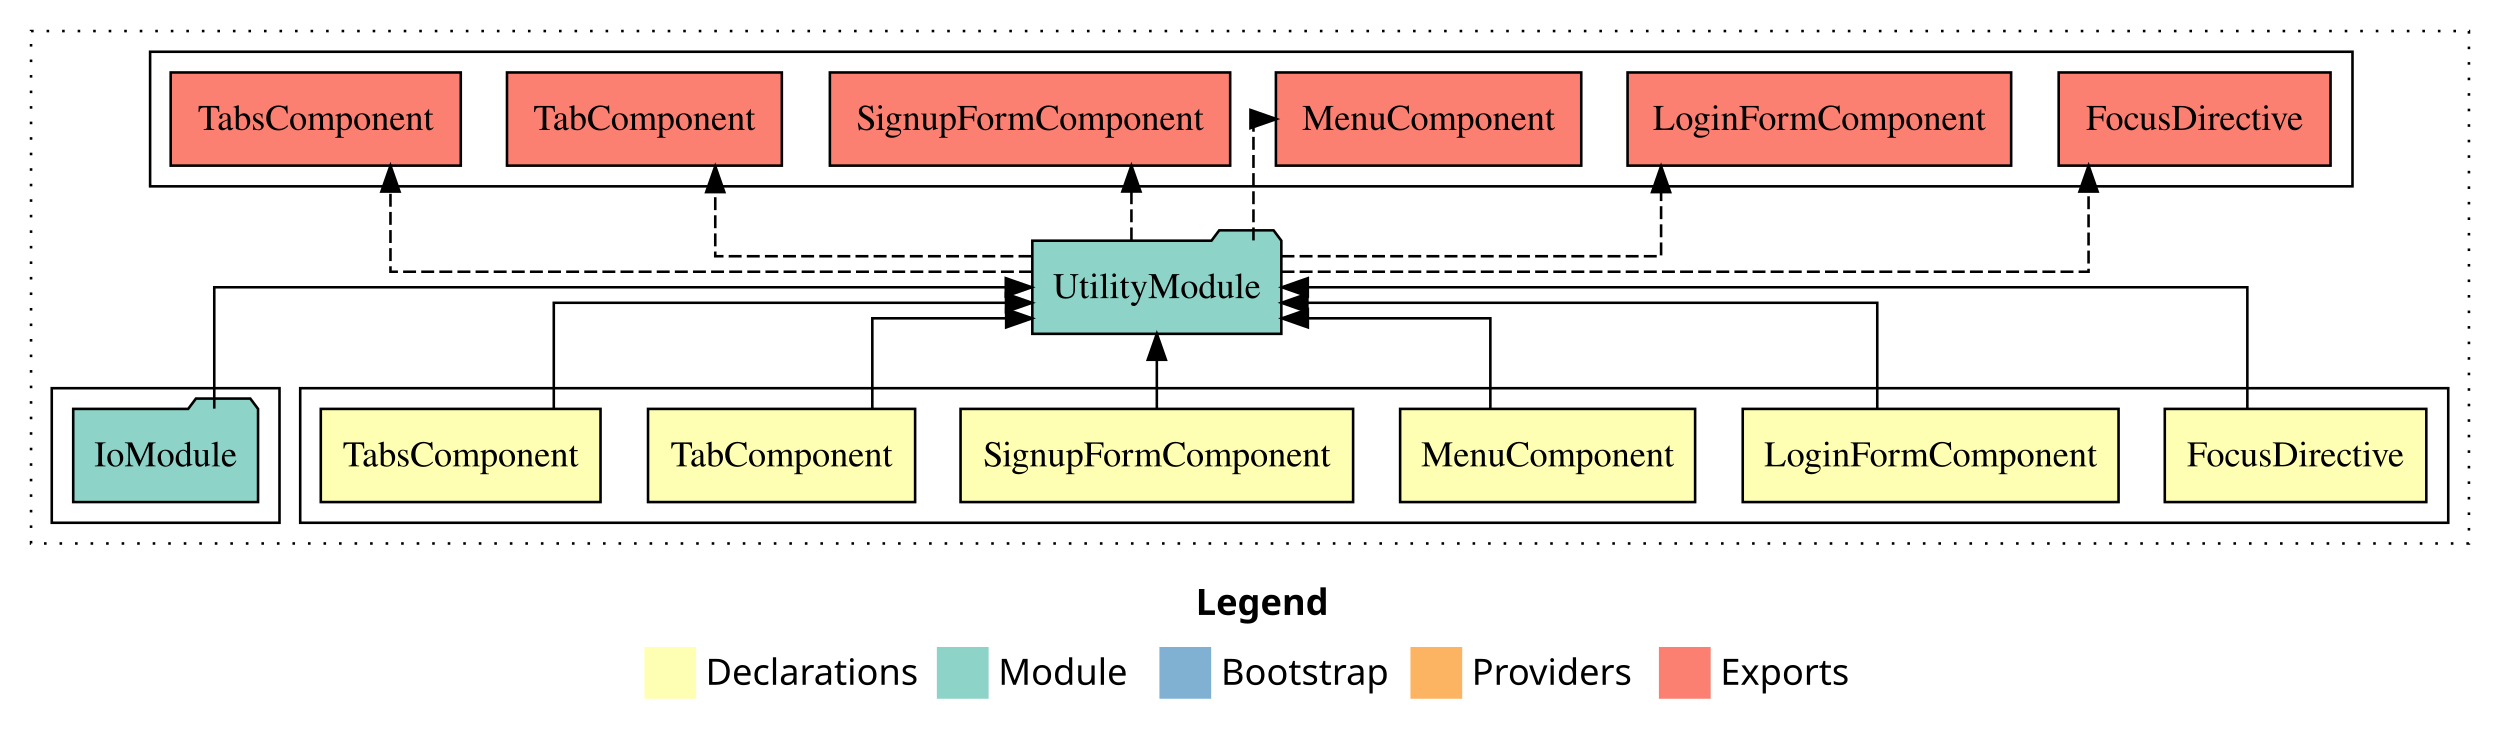
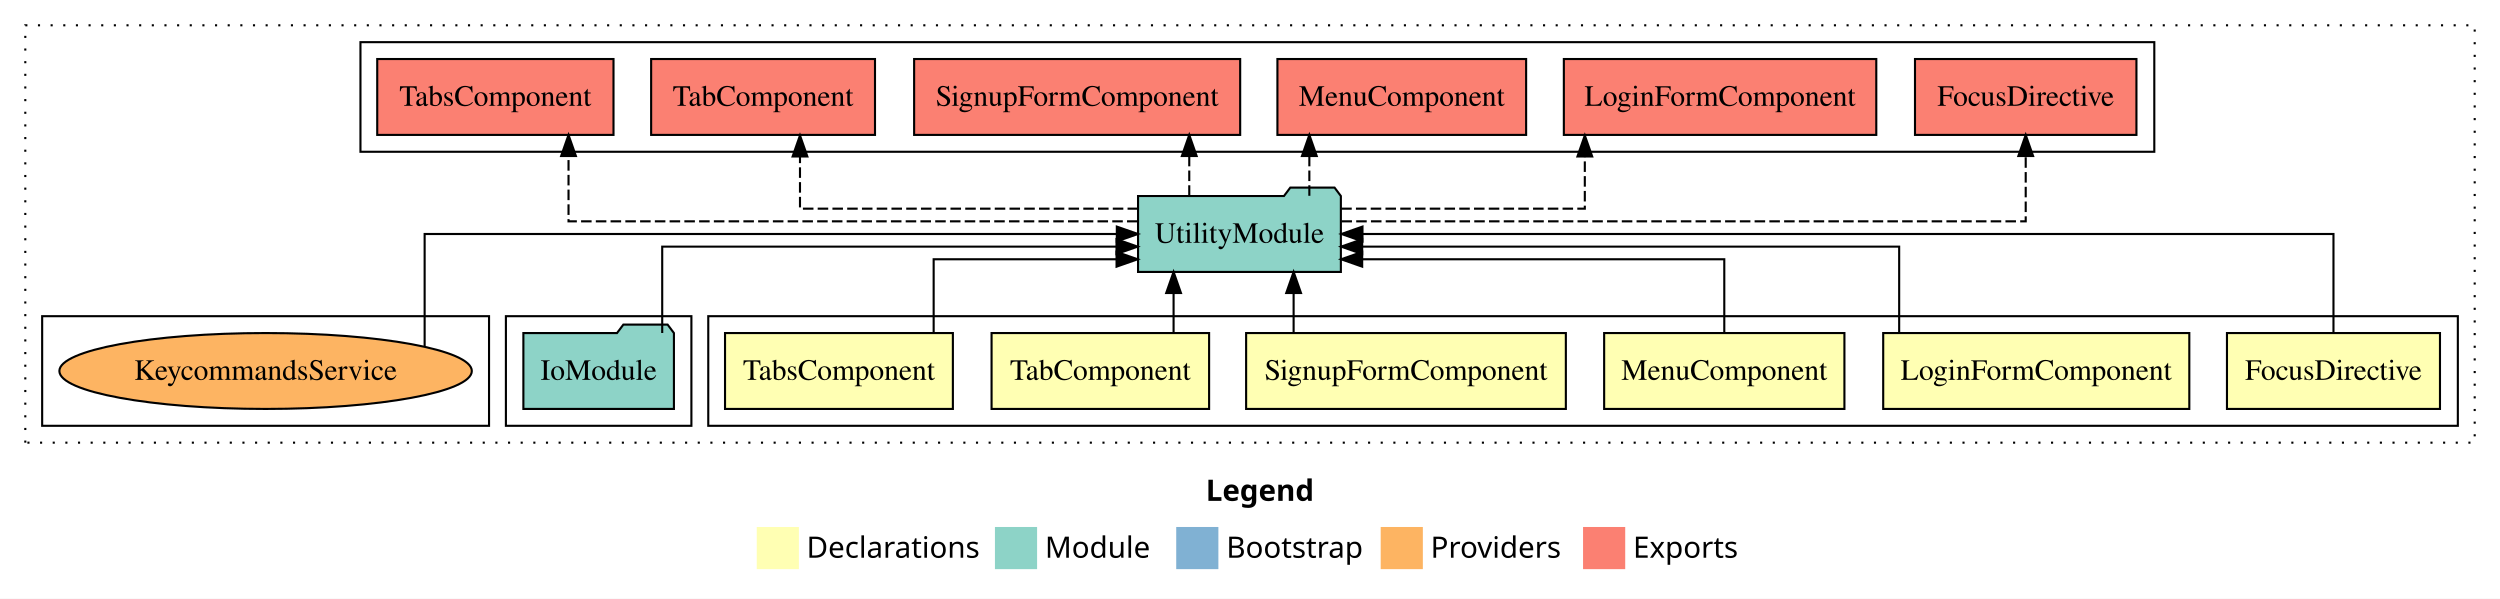
- <svg xmlns="http://www.w3.org/2000/svg" width="966pt" height="284pt" viewBox="0.00 0.00 966.00 284.00">
+ <svg xmlns="http://www.w3.org/2000/svg" width="1186pt" height="284pt" viewBox="0.00 0.00 1186.00 284.00">
  <g id="graph0" class="graph" transform="scale(1 1) rotate(0) translate(4 280)">
-     <polygon fill="#ffffff" stroke="transparent" points="-4,4 -4,-280 962,-280 962,4 -4,4" />
-     <text text-anchor="start" x="458.009" y="-42.4" font-family="sans-serif" font-weight="bold" font-size="14.00" fill="#000000">Legend</text>
-     <polygon fill="#ffffb3" stroke="transparent" points="245,-10 245,-30 265,-30 265,-10 245,-10" />
-     <text text-anchor="start" x="268.629" y="-15.4" font-family="sans-serif" font-size="14.00" fill="#000000">  Declarations</text>
-     <polygon fill="#8dd3c7" stroke="transparent" points="358,-10 358,-30 378,-30 378,-10 358,-10" />
-     <text text-anchor="start" x="381.725" y="-15.4" font-family="sans-serif" font-size="14.00" fill="#000000">  Module</text>
-     <polygon fill="#80b1d3" stroke="transparent" points="444,-10 444,-30 464,-30 464,-10 444,-10" />
-     <text text-anchor="start" x="467.781" y="-15.4" font-family="sans-serif" font-size="14.00" fill="#000000">  Bootstrap</text>
-     <polygon fill="#fdb462" stroke="transparent" points="541,-10 541,-30 561,-30 561,-10 541,-10" />
-     <text text-anchor="start" x="564.673" y="-15.4" font-family="sans-serif" font-size="14.00" fill="#000000">  Providers</text>
-     <polygon fill="#fb8072" stroke="transparent" points="637,-10 637,-30 657,-30 657,-10 637,-10" />
-     <text text-anchor="start" x="660.726" y="-15.4" font-family="sans-serif" font-size="14.00" fill="#000000">  Exports</text>
+     <polygon fill="#ffffff" stroke="transparent" points="-4,4 -4,-280 1182,-280 1182,4 -4,4" />
+     <text text-anchor="start" x="568.009" y="-42.4" font-family="sans-serif" font-weight="bold" font-size="14.00" fill="#000000">Legend</text>
+     <polygon fill="#ffffb3" stroke="transparent" points="355,-10 355,-30 375,-30 375,-10 355,-10" />
+     <text text-anchor="start" x="378.629" y="-15.4" font-family="sans-serif" font-size="14.00" fill="#000000">  Declarations</text>
+     <polygon fill="#8dd3c7" stroke="transparent" points="468,-10 468,-30 488,-30 488,-10 468,-10" />
+     <text text-anchor="start" x="491.725" y="-15.4" font-family="sans-serif" font-size="14.00" fill="#000000">  Module</text>
+     <polygon fill="#80b1d3" stroke="transparent" points="554,-10 554,-30 574,-30 574,-10 554,-10" />
+     <text text-anchor="start" x="577.781" y="-15.4" font-family="sans-serif" font-size="14.00" fill="#000000">  Bootstrap</text>
+     <polygon fill="#fdb462" stroke="transparent" points="651,-10 651,-30 671,-30 671,-10 651,-10" />
+     <text text-anchor="start" x="674.673" y="-15.4" font-family="sans-serif" font-size="14.00" fill="#000000">  Providers</text>
+     <polygon fill="#fb8072" stroke="transparent" points="747,-10 747,-30 767,-30 767,-10 747,-10" />
+     <text text-anchor="start" x="770.726" y="-15.4" font-family="sans-serif" font-size="14.00" fill="#000000">  Exports</text>
    <g id="clust1" class="cluster">
-       <polygon fill="none" stroke="#000000" stroke-dasharray="1,5" points="8,-70 8,-268 950,-268 950,-70 8,-70" />
+       <polygon fill="none" stroke="#000000" stroke-dasharray="1,5" points="8,-70 8,-268 1170,-268 1170,-70 8,-70" />
    </g>
    <g id="clust2" class="cluster">
-       <polygon fill="none" stroke="#000000" points="112,-78 112,-130 942,-130 942,-78 112,-78" />
+       <polygon fill="none" stroke="#000000" points="332,-78 332,-130 1162,-130 1162,-78 332,-78" />
    </g>
    <g id="clust9" class="cluster">
-       <polygon fill="none" stroke="#000000" points="16,-78 16,-130 104,-130 104,-78 16,-78" />
+       <polygon fill="none" stroke="#000000" points="236,-78 236,-130 324,-130 324,-78 236,-78" />
    </g>
    <g id="clust10" class="cluster">
-       <polygon fill="none" stroke="#000000" points="54,-208 54,-260 905,-260 905,-208 54,-208" />
+       <polygon fill="none" stroke="#000000" points="167,-208 167,-260 1018,-260 1018,-208 167,-208" />
+     </g>
+     <g id="clust12" class="cluster">
+       <polygon fill="none" stroke="#000000" points="16,-78 16,-130 228,-130 228,-78 16,-78" />
    </g>
    <g id="node1" class="node">
-       <polygon fill="#ffffb3" stroke="#000000" points="933.526,-122 832.474,-122 832.474,-86 933.526,-86 933.526,-122" />
-       <text text-anchor="middle" x="883" y="-99.8" font-family="Times,serif" font-size="14.00" fill="#000000">FocusDirective</text>
+       <polygon fill="#ffffb3" stroke="#000000" points="1153.526,-122 1052.474,-122 1052.474,-86 1153.526,-86 1153.526,-122" />
+       <text text-anchor="middle" x="1103" y="-99.8" font-family="Times,serif" font-size="14.00" fill="#000000">FocusDirective</text>
    </g>
    <g id="node7" class="node">
-       <polygon fill="#8dd3c7" stroke="#000000" points="491.11,-187 488.11,-191 467.11,-191 464.11,-187 394.89,-187 394.89,-151 491.11,-151 491.11,-187" />
-       <text text-anchor="middle" x="443" y="-164.8" font-family="Times,serif" font-size="14.00" fill="#000000">UtilityModule</text>
+       <polygon fill="#8dd3c7" stroke="#000000" points="632.11,-187 629.11,-191 608.11,-191 605.11,-187 535.89,-187 535.89,-151 632.11,-151 632.11,-187" />
+       <text text-anchor="middle" x="584" y="-164.8" font-family="Times,serif" font-size="14.00" fill="#000000">UtilityModule</text>
    </g>
    <g id="edge1" class="edge">
-       <path fill="none" stroke="#000000" d="M864.375,-122.106C864.375,-141.339 864.375,-169 864.375,-169 864.375,-169 501.337,-169 501.337,-169" />
-       <polygon fill="#000000" stroke="#000000" points="501.337,-165.5 491.337,-169 501.337,-172.5 501.337,-165.5" />
+       <path fill="none" stroke="#000000" d="M1103,-122.106C1103,-141.339 1103,-169 1103,-169 1103,-169 642.36,-169 642.36,-169" />
+       <polygon fill="#000000" stroke="#000000" points="642.36,-165.5 632.36,-169 642.36,-172.5 642.36,-165.5" />
    </g>
    <g id="node2" class="node">
-       <polygon fill="#ffffb3" stroke="#000000" points="814.609,-122 669.391,-122 669.391,-86 814.609,-86 814.609,-122" />
-       <text text-anchor="middle" x="742" y="-99.8" font-family="Times,serif" font-size="14.00" fill="#000000">LoginFormComponent</text>
+       <polygon fill="#ffffb3" stroke="#000000" points="1034.609,-122 889.391,-122 889.391,-86 1034.609,-86 1034.609,-122" />
+       <text text-anchor="middle" x="962" y="-99.8" font-family="Times,serif" font-size="14.00" fill="#000000">LoginFormComponent</text>
    </g>
    <g id="edge2" class="edge">
-       <path fill="none" stroke="#000000" d="M721.375,-122.022C721.375,-139.373 721.375,-163 721.375,-163 721.375,-163 501.171,-163 501.171,-163" />
-       <polygon fill="#000000" stroke="#000000" points="501.171,-159.5 491.171,-163 501.171,-166.5 501.171,-159.5" />
+       <path fill="none" stroke="#000000" d="M896.966,-122.022C896.966,-139.373 896.966,-163 896.966,-163 896.966,-163 642.215,-163 642.215,-163" />
+       <polygon fill="#000000" stroke="#000000" points="642.215,-159.5 632.215,-163 642.215,-166.5 642.215,-159.5" />
    </g>
    <g id="node3" class="node">
-       <polygon fill="#ffffb3" stroke="#000000" points="650.992,-122 537.008,-122 537.008,-86 650.992,-86 650.992,-122" />
-       <text text-anchor="middle" x="594" y="-99.8" font-family="Times,serif" font-size="14.00" fill="#000000">MenuComponent</text>
+       <polygon fill="#ffffb3" stroke="#000000" points="870.992,-122 757.008,-122 757.008,-86 870.992,-86 870.992,-122" />
+       <text text-anchor="middle" x="814" y="-99.8" font-family="Times,serif" font-size="14.00" fill="#000000">MenuComponent</text>
    </g>
    <g id="edge3" class="edge">
-       <path fill="none" stroke="#000000" d="M571.875,-122.24C571.875,-137.571 571.875,-157 571.875,-157 571.875,-157 501.355,-157 501.355,-157" />
-       <polygon fill="#000000" stroke="#000000" points="501.355,-153.5 491.355,-157 501.355,-160.5 501.355,-153.5" />
+       <path fill="none" stroke="#000000" d="M814,-122.24C814,-137.571 814,-157 814,-157 814,-157 642.216,-157 642.216,-157" />
+       <polygon fill="#000000" stroke="#000000" points="642.216,-153.5 632.216,-157 642.216,-160.5 642.216,-153.5" />
    </g>
    <g id="node4" class="node">
-       <polygon fill="#ffffb3" stroke="#000000" points="518.84,-122 367.16,-122 367.16,-86 518.84,-86 518.84,-122" />
-       <text text-anchor="middle" x="443" y="-99.8" font-family="Times,serif" font-size="14.00" fill="#000000">SignupFormComponent</text>
+       <polygon fill="#ffffb3" stroke="#000000" points="738.84,-122 587.16,-122 587.16,-86 738.84,-86 738.84,-122" />
+       <text text-anchor="middle" x="663" y="-99.8" font-family="Times,serif" font-size="14.00" fill="#000000">SignupFormComponent</text>
    </g>
    <g id="edge4" class="edge">
-       <path fill="none" stroke="#000000" d="M443,-122.106C443,-122.106 443,-140.991 443,-140.991" />
-       <polygon fill="#000000" stroke="#000000" points="439.5,-140.991 443,-150.991 446.5,-140.991 439.5,-140.991" />
+       <path fill="none" stroke="#000000" d="M609.692,-122.106C609.692,-122.106 609.692,-140.991 609.692,-140.991" />
+       <polygon fill="#000000" stroke="#000000" points="606.193,-140.991 609.692,-150.991 613.193,-140.991 606.193,-140.991" />
    </g>
    <g id="node5" class="node">
-       <polygon fill="#ffffb3" stroke="#000000" points="349.6,-122 246.4,-122 246.4,-86 349.6,-86 349.6,-122" />
-       <text text-anchor="middle" x="298" y="-99.8" font-family="Times,serif" font-size="14.00" fill="#000000">TabComponent</text>
+       <polygon fill="#ffffb3" stroke="#000000" points="569.6,-122 466.4,-122 466.4,-86 569.6,-86 569.6,-122" />
+       <text text-anchor="middle" x="518" y="-99.8" font-family="Times,serif" font-size="14.00" fill="#000000">TabComponent</text>
    </g>
    <g id="edge5" class="edge">
-       <path fill="none" stroke="#000000" d="M333.065,-122.24C333.065,-137.571 333.065,-157 333.065,-157 333.065,-157 384.781,-157 384.781,-157" />
-       <polygon fill="#000000" stroke="#000000" points="384.781,-160.5 394.781,-157 384.781,-153.5 384.781,-160.5" />
+       <path fill="none" stroke="#000000" d="M552.748,-122.106C552.748,-122.106 552.748,-140.991 552.748,-140.991" />
+       <polygon fill="#000000" stroke="#000000" points="549.248,-140.991 552.748,-150.991 556.248,-140.991 549.248,-140.991" />
    </g>
    <g id="node6" class="node">
-       <polygon fill="#ffffb3" stroke="#000000" points="228.045,-122 119.955,-122 119.955,-86 228.045,-86 228.045,-122" />
-       <text text-anchor="middle" x="174" y="-99.8" font-family="Times,serif" font-size="14.00" fill="#000000">TabsComponent</text>
+       <polygon fill="#ffffb3" stroke="#000000" points="448.045,-122 339.955,-122 339.955,-86 448.045,-86 448.045,-122" />
+       <text text-anchor="middle" x="394" y="-99.8" font-family="Times,serif" font-size="14.00" fill="#000000">TabsComponent</text>
    </g>
    <g id="edge6" class="edge">
-       <path fill="none" stroke="#000000" d="M209.986,-122.022C209.986,-139.373 209.986,-163 209.986,-163 209.986,-163 384.719,-163 384.719,-163" />
-       <polygon fill="#000000" stroke="#000000" points="384.719,-166.5 394.719,-163 384.719,-159.5 384.719,-166.5" />
+       <path fill="none" stroke="#000000" d="M438.926,-122.24C438.926,-137.571 438.926,-157 438.926,-157 438.926,-157 525.692,-157 525.692,-157" />
+       <polygon fill="#000000" stroke="#000000" points="525.693,-160.5 535.692,-157 525.692,-153.5 525.693,-160.5" />
    </g>
    <g id="node9" class="node">
-       <polygon fill="#fb8072" stroke="#000000" points="896.525,-252 791.475,-252 791.475,-216 896.525,-216 896.525,-252" />
-       <text text-anchor="middle" x="844" y="-229.8" font-family="Times,serif" font-size="14.00" fill="#000000">FocusDirective </text>
+       <polygon fill="#fb8072" stroke="#000000" points="1009.525,-252 904.475,-252 904.475,-216 1009.525,-216 1009.525,-252" />
+       <text text-anchor="middle" x="957" y="-229.8" font-family="Times,serif" font-size="14.00" fill="#000000">FocusDirective </text>
    </g>
    <g id="edge8" class="edge">
-       <path fill="none" stroke="#000000" stroke-dasharray="5,2" d="M491.18,-175C589.283,-175 803.021,-175 803.021,-175 803.021,-175 803.021,-205.977 803.021,-205.977" />
-       <polygon fill="#000000" stroke="#000000" points="799.521,-205.977 803.021,-215.977 806.521,-205.977 799.521,-205.977" />
+       <path fill="none" stroke="#000000" stroke-dasharray="5,2" d="M632.381,-175C733.306,-175 957,-175 957,-175 957,-175 957,-205.977 957,-205.977" />
+       <polygon fill="#000000" stroke="#000000" points="953.5,-205.977 957,-215.977 960.5,-205.977 953.5,-205.977" />
    </g>
    <g id="node10" class="node">
-       <polygon fill="#fb8072" stroke="#000000" points="773.11,-252 624.89,-252 624.89,-216 773.11,-216 773.11,-252" />
-       <text text-anchor="middle" x="699" y="-229.8" font-family="Times,serif" font-size="14.00" fill="#000000">LoginFormComponent </text>
+       <polygon fill="#fb8072" stroke="#000000" points="886.11,-252 737.89,-252 737.89,-216 886.11,-216 886.11,-252" />
+       <text text-anchor="middle" x="812" y="-229.8" font-family="Times,serif" font-size="14.00" fill="#000000">LoginFormComponent </text>
    </g>
    <g id="edge9" class="edge">
-       <path fill="none" stroke="#000000" stroke-dasharray="5,2" d="M491.164,-181C548.863,-181 637.846,-181 637.846,-181 637.846,-181 637.846,-205.76 637.846,-205.76" />
-       <polygon fill="#000000" stroke="#000000" points="634.346,-205.76 637.846,-215.76 641.346,-205.76 634.346,-205.76" />
+       <path fill="none" stroke="#000000" stroke-dasharray="5,2" d="M632.27,-181C680.598,-181 747.837,-181 747.837,-181 747.837,-181 747.837,-205.76 747.837,-205.76" />
+       <polygon fill="#000000" stroke="#000000" points="744.337,-205.76 747.837,-215.76 751.337,-205.76 744.337,-205.76" />
    </g>
    <g id="node11" class="node">
-       <polygon fill="#fb8072" stroke="#000000" points="606.993,-252 489.007,-252 489.007,-216 606.993,-216 606.993,-252" />
-       <text text-anchor="middle" x="548" y="-229.8" font-family="Times,serif" font-size="14.00" fill="#000000">MenuComponent </text>
+       <polygon fill="#fb8072" stroke="#000000" points="719.993,-252 602.007,-252 602.007,-216 719.993,-216 719.993,-252" />
+       <text text-anchor="middle" x="661" y="-229.8" font-family="Times,serif" font-size="14.00" fill="#000000">MenuComponent </text>
    </g>
    <g id="edge10" class="edge">
-       <path fill="none" stroke="#000000" stroke-dasharray="5,2" d="M480.337,-187.106C480.337,-206.339 480.337,-234 480.337,-234 480.337,-234 481.221,-234 481.221,-234" />
-       <polygon fill="#000000" stroke="#000000" points="479.183,-237.5 489.183,-234 479.183,-230.5 479.183,-237.5" />
+       <path fill="none" stroke="#000000" stroke-dasharray="5,2" d="M617.154,-187.106C617.154,-187.106 617.154,-205.991 617.154,-205.991" />
+       <polygon fill="#000000" stroke="#000000" points="613.654,-205.991 617.154,-215.991 620.654,-205.991 613.654,-205.991" />
    </g>
    <g id="node12" class="node">
-       <polygon fill="#fb8072" stroke="#000000" points="471.339,-252 316.661,-252 316.661,-216 471.339,-216 471.339,-252" />
-       <text text-anchor="middle" x="394" y="-229.8" font-family="Times,serif" font-size="14.00" fill="#000000">SignupFormComponent </text>
+       <polygon fill="#fb8072" stroke="#000000" points="584.34,-252 429.661,-252 429.661,-216 584.34,-216 584.34,-252" />
+       <text text-anchor="middle" x="507" y="-229.8" font-family="Times,serif" font-size="14.00" fill="#000000">SignupFormComponent </text>
    </g>
    <g id="edge11" class="edge">
-       <path fill="none" stroke="#000000" stroke-dasharray="5,2" d="M433.183,-187.106C433.183,-187.106 433.183,-205.991 433.183,-205.991" />
-       <polygon fill="#000000" stroke="#000000" points="429.683,-205.991 433.183,-215.991 436.683,-205.991 429.683,-205.991" />
+       <path fill="none" stroke="#000000" stroke-dasharray="5,2" d="M560.183,-187.106C560.183,-187.106 560.183,-205.991 560.183,-205.991" />
+       <polygon fill="#000000" stroke="#000000" points="556.683,-205.991 560.183,-215.991 563.683,-205.991 556.683,-205.991" />
    </g>
    <g id="node13" class="node">
-       <polygon fill="#fb8072" stroke="#000000" points="298.1,-252 191.9,-252 191.9,-216 298.1,-216 298.1,-252" />
-       <text text-anchor="middle" x="245" y="-229.8" font-family="Times,serif" font-size="14.00" fill="#000000">TabComponent </text>
+       <polygon fill="#fb8072" stroke="#000000" points="411.1,-252 304.9,-252 304.9,-216 411.1,-216 411.1,-252" />
+       <text text-anchor="middle" x="358" y="-229.8" font-family="Times,serif" font-size="14.00" fill="#000000">TabComponent </text>
    </g>
    <g id="edge12" class="edge">
-       <path fill="none" stroke="#000000" stroke-dasharray="5,2" d="M394.562,-181C344.118,-181 272.375,-181 272.375,-181 272.375,-181 272.375,-205.76 272.375,-205.76" />
-       <polygon fill="#000000" stroke="#000000" points="268.875,-205.76 272.375,-215.76 275.875,-205.76 268.875,-205.76" />
+       <path fill="none" stroke="#000000" stroke-dasharray="5,2" d="M535.907,-181C474.336,-181 375.514,-181 375.514,-181 375.514,-181 375.514,-205.76 375.514,-205.76" />
+       <polygon fill="#000000" stroke="#000000" points="372.014,-205.76 375.514,-215.76 379.014,-205.76 372.014,-205.76" />
    </g>
    <g id="node14" class="node">
-       <polygon fill="#fb8072" stroke="#000000" points="174.044,-252 61.956,-252 61.956,-216 174.044,-216 174.044,-252" />
-       <text text-anchor="middle" x="118" y="-229.8" font-family="Times,serif" font-size="14.00" fill="#000000">TabsComponent </text>
+       <polygon fill="#fb8072" stroke="#000000" points="287.044,-252 174.956,-252 174.956,-216 287.044,-216 287.044,-252" />
+       <text text-anchor="middle" x="231" y="-229.8" font-family="Times,serif" font-size="14.00" fill="#000000">TabsComponent </text>
    </g>
    <g id="edge13" class="edge">
-       <path fill="none" stroke="#000000" stroke-dasharray="5,2" d="M394.763,-175C310.853,-175 146.875,-175 146.875,-175 146.875,-175 146.875,-205.977 146.875,-205.977" />
-       <polygon fill="#000000" stroke="#000000" points="143.375,-205.977 146.875,-215.977 150.375,-205.977 143.375,-205.977" />
+       <path fill="none" stroke="#000000" stroke-dasharray="5,2" d="M535.658,-175C446.617,-175 265.708,-175 265.708,-175 265.708,-175 265.708,-205.977 265.708,-205.977" />
+       <polygon fill="#000000" stroke="#000000" points="262.209,-205.977 265.708,-215.977 269.209,-205.977 262.209,-205.977" />
    </g>
    <g id="node8" class="node">
-       <polygon fill="#8dd3c7" stroke="#000000" points="95.711,-122 92.711,-126 71.711,-126 68.711,-122 24.289,-122 24.289,-86 95.711,-86 95.711,-122" />
-       <text text-anchor="middle" x="60" y="-99.8" font-family="Times,serif" font-size="14.00" fill="#000000">IoModule</text>
+       <polygon fill="#8dd3c7" stroke="#000000" points="315.711,-122 312.711,-126 291.711,-126 288.711,-122 244.289,-122 244.289,-86 315.711,-86 315.711,-122" />
+       <text text-anchor="middle" x="280" y="-99.8" font-family="Times,serif" font-size="14.00" fill="#000000">IoModule</text>
    </g>
    <g id="edge7" class="edge">
-       <path fill="none" stroke="#000000" d="M78.792,-122.106C78.792,-141.339 78.792,-169 78.792,-169 78.792,-169 384.636,-169 384.636,-169" />
-       <polygon fill="#000000" stroke="#000000" points="384.636,-172.5 394.636,-169 384.636,-165.5 384.636,-172.5" />
+       <path fill="none" stroke="#000000" d="M310.153,-122.022C310.153,-139.373 310.153,-163 310.153,-163 310.153,-163 525.672,-163 525.672,-163" />
+       <polygon fill="#000000" stroke="#000000" points="525.672,-166.5 535.672,-163 525.672,-159.5 525.672,-166.5" />
+     </g>
+     <g id="node15" class="node">
+       <ellipse fill="#fdb462" stroke="#000000" cx="122" cy="-104" rx="97.834" ry="18" />
+       <text text-anchor="middle" x="122" y="-99.8" font-family="Times,serif" font-size="14.00" fill="#000000">KeycommandsService</text>
+     </g>
+     <g id="edge14" class="edge">
+       <path fill="none" stroke="#000000" d="M197.447,-115.621C197.447,-134.317 197.447,-169 197.447,-169 197.447,-169 525.824,-169 525.824,-169" />
+       <polygon fill="#000000" stroke="#000000" points="525.824,-172.5 535.824,-169 525.824,-165.5 525.824,-172.5" />
    </g>
  </g>
</svg>
